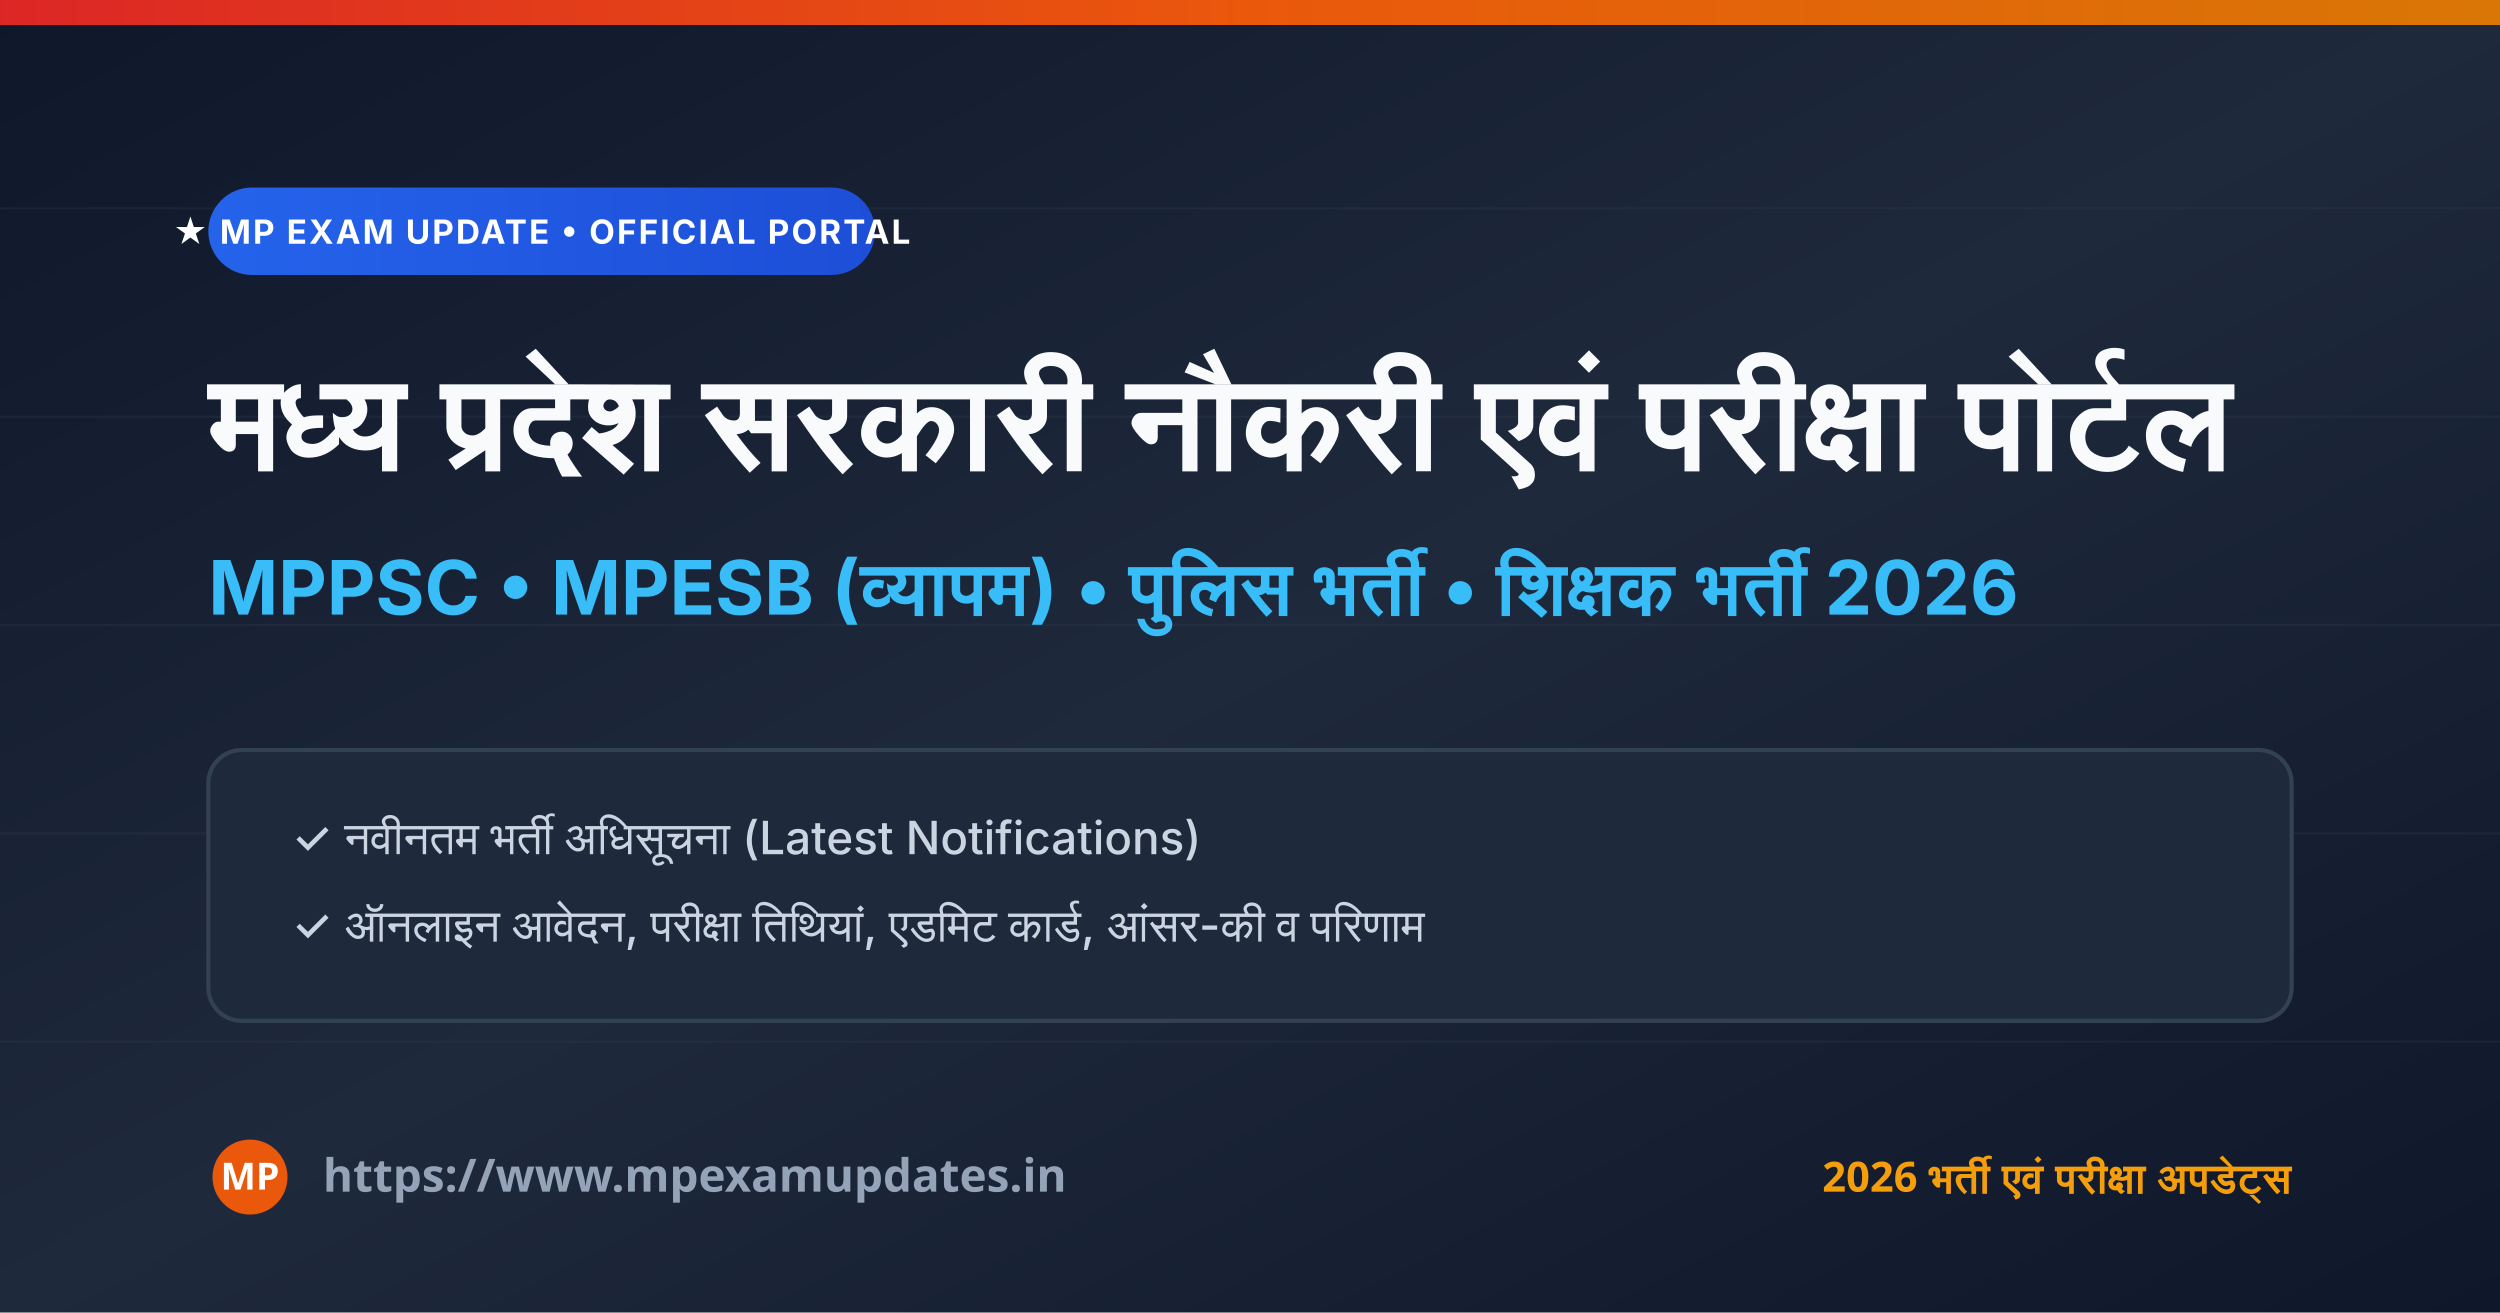
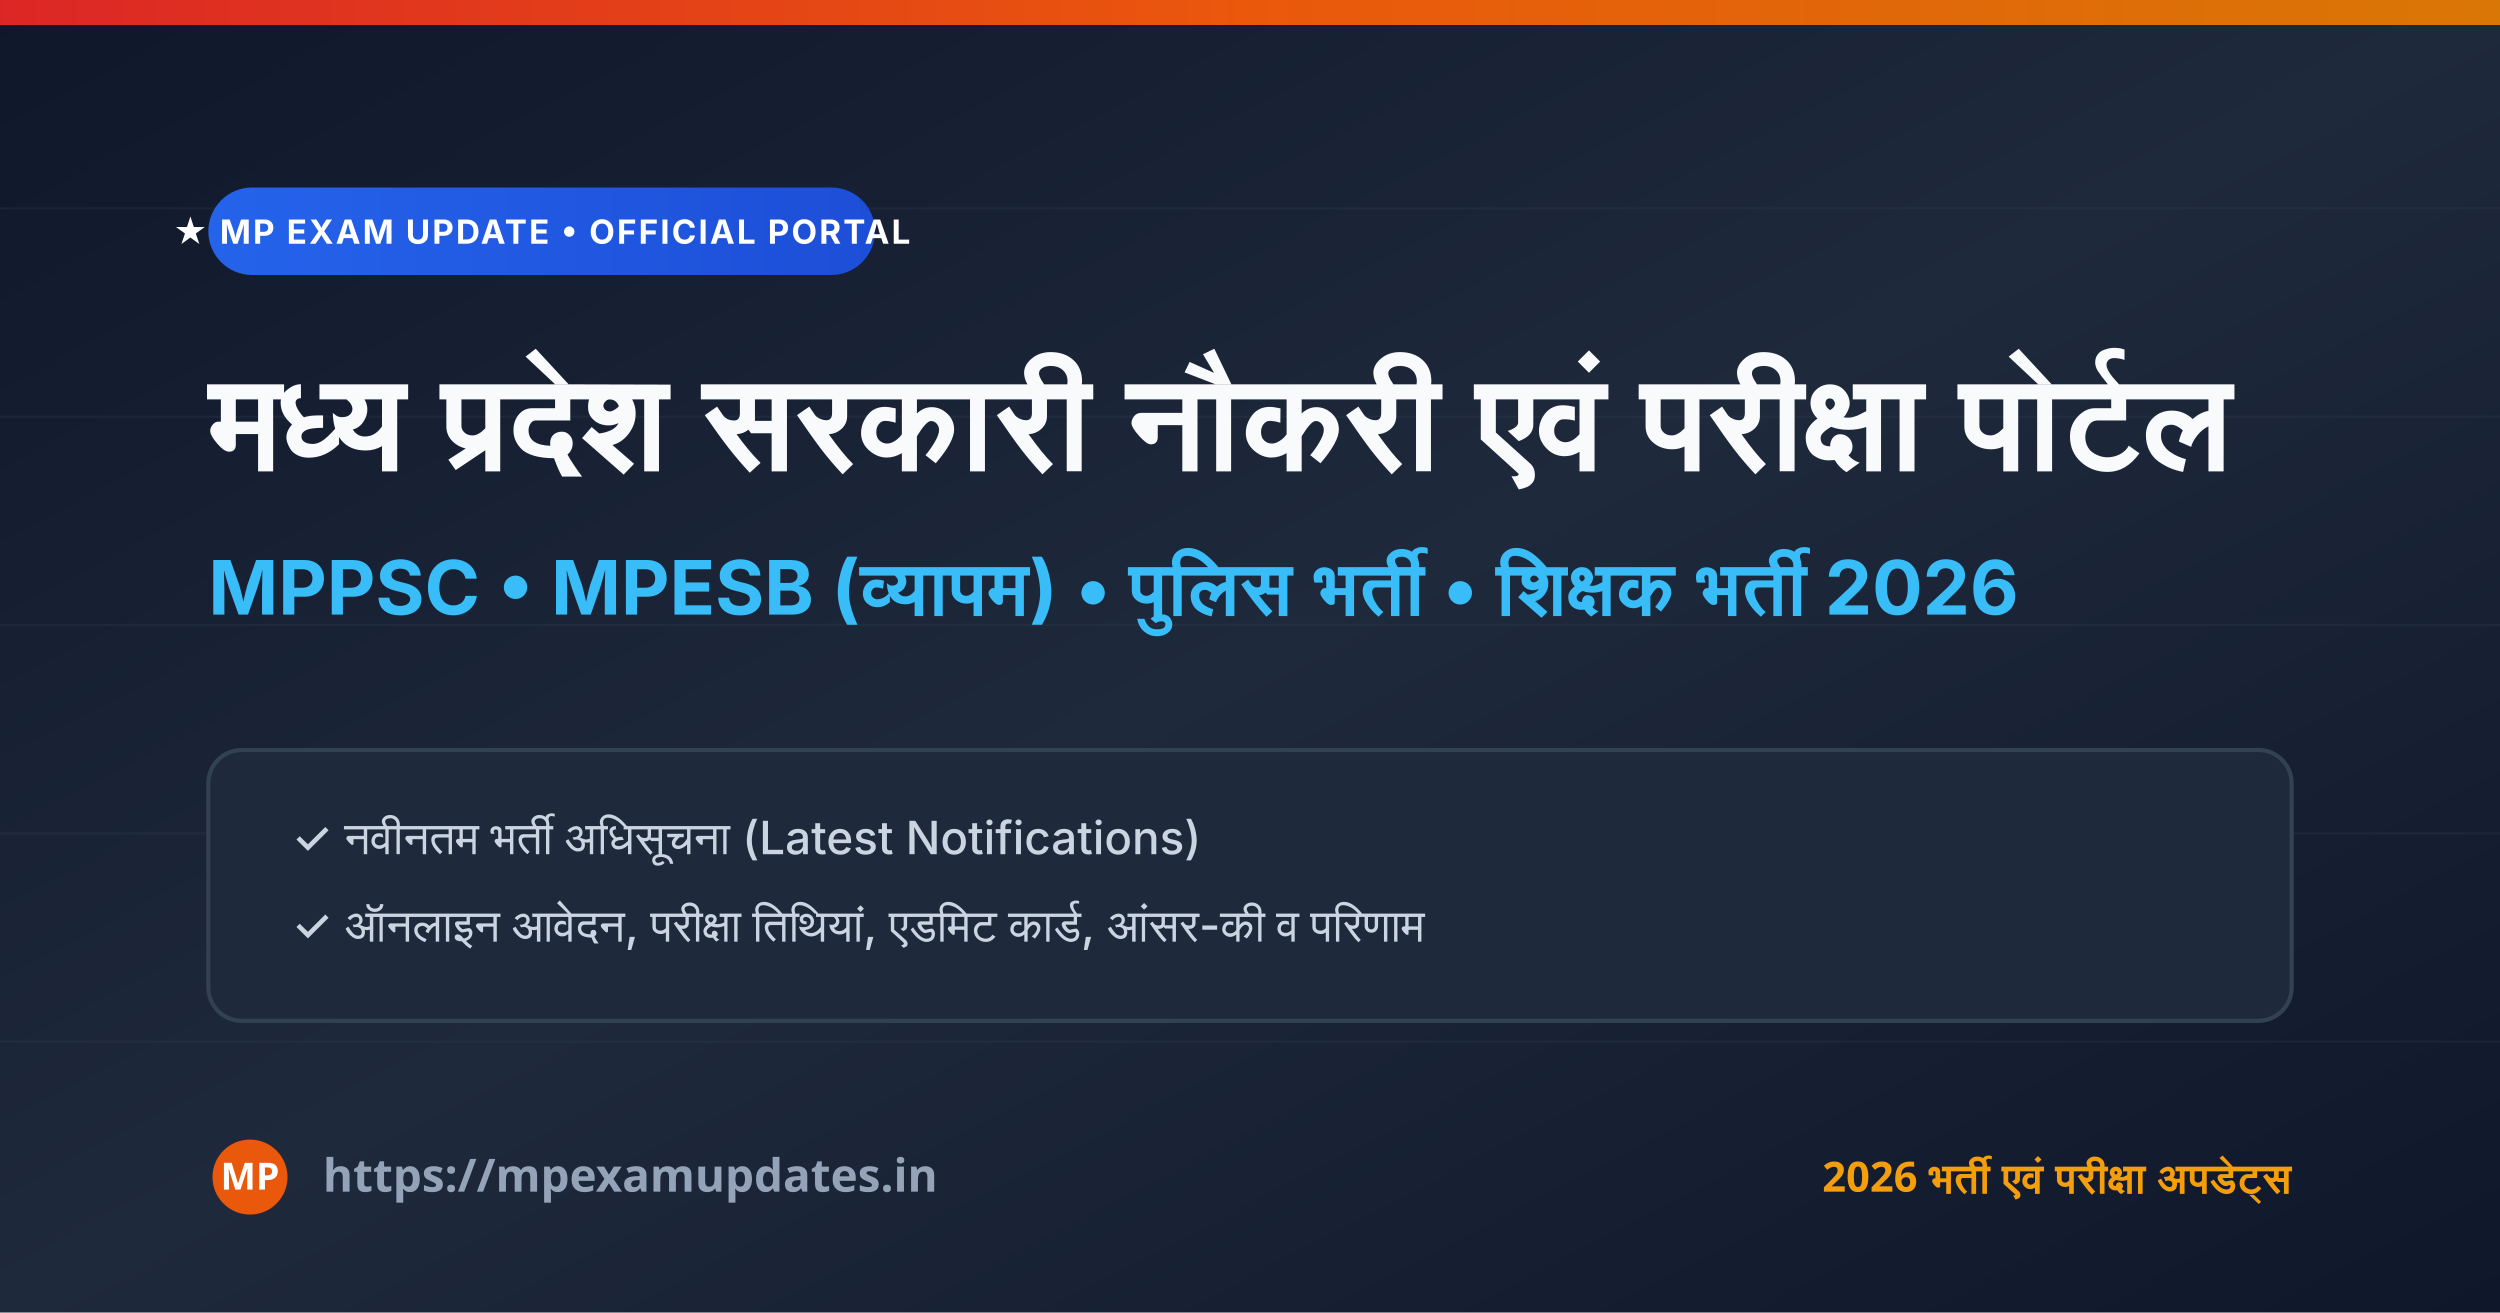
<svg xmlns="http://www.w3.org/2000/svg" width="1200" height="630" viewBox="0 0 1200 630">
  <defs>
    <linearGradient id="bg" x1="0%" y1="0%" x2="100%" y2="100%">
      <stop offset="0%" stop-color="#0f172a" />
      <stop offset="50%" stop-color="#1e293b" />
      <stop offset="100%" stop-color="#0f172a" />
    </linearGradient>
    <linearGradient id="accent" x1="0%" y1="0%" x2="100%" y2="0%">
      <stop offset="0%" stop-color="#dc2626" />
      <stop offset="50%" stop-color="#ea580c" />
      <stop offset="100%" stop-color="#d97706" />
    </linearGradient>
    <linearGradient id="badgeGrad" x1="0%" y1="0%" x2="100%" y2="0%">
      <stop offset="0%" stop-color="#2563eb" />
      <stop offset="100%" stop-color="#1d4ed8" />
    </linearGradient>
  </defs>
  <rect width="1200" height="630" fill="url(#bg)" />
  <rect width="1200" height="12" fill="url(#accent)" />
  <g stroke="#334155" stroke-width="1" opacity="0.25">
    <line x1="0" y1="100" x2="1200" y2="100" />
    <line x1="0" y1="200" x2="1200" y2="200" />
    <line x1="0" y1="300" x2="1200" y2="300" />
    <line x1="0" y1="400" x2="1200" y2="400" />
    <line x1="0" y1="500" x2="1200" y2="500" />
  </g>
  <g transform="translate(100, 90)">
    <rect width="320" height="42" rx="21" fill="url(#badgeGrad)" />
    <text x="160" y="27" fill="#ffffff" font-family="system-ui, -apple-system, sans-serif" font-size="16" font-weight="700" text-anchor="middle" letter-spacing="1">
      ★ MP EXAM UPDATE • OFFICIAL PORTAL
    </text>
  </g>
  <text x="100" y="225" fill="#f8fafc" font-family="'Mukta', 'Plus Jakarta Sans', sans-serif" font-size="64" font-weight="800" letter-spacing="-1">
    मध्य प्रदेश सरकारी नौकरी एवं परीक्षा पोर्टल
  </text>
  <text x="100" y="295" fill="#38bdf8" font-family="system-ui, -apple-system, sans-serif" font-size="36" font-weight="700">
    MPPSC • MPESB (व्यापम) • पुलिस भर्ती • शिक्षक भर्ती 2026
  </text>
  <g transform="translate(100, 360)">
    <rect width="1000" height="130" rx="16" fill="#1e293b" stroke="#334155" stroke-width="2" />
    <text x="40" y="50" fill="#cbd5e1" font-family="system-ui, -apple-system, sans-serif" font-size="22" font-weight="500">
      ✓ नवीनतम भर्ती अधिसूचना (Latest Notifications)
    </text>
    <text x="40" y="92" fill="#cbd5e1" font-family="system-ui, -apple-system, sans-serif" font-size="22" font-weight="500">
      ✓ ऑनलाइन आवेदन, परीक्षा तिथियां, एडमिट कार्ड, आंसर-की व परिणाम
    </text>
  </g>
  <g transform="translate(100, 545)">
    <circle cx="20" cy="20" r="18" fill="#ea580c" />
    <text x="20" y="26" fill="#ffffff" font-family="system-ui, sans-serif" font-size="18" font-weight="bold" text-anchor="middle">MP</text>
    <text x="55" y="27" fill="#94a3b8" font-family="system-ui, sans-serif" font-size="22" font-weight="600">
-       https://www.mpexamupdates.in
+       https://mpexamupdates.in
    </text>
    <text x="1000" y="27" fill="#f59e0b" font-family="system-ui, sans-serif" font-size="20" font-weight="700" text-anchor="end">
      2026 भर्ती एवं परीक्षा अपडेट्स
    </text>
  </g>
</svg>
